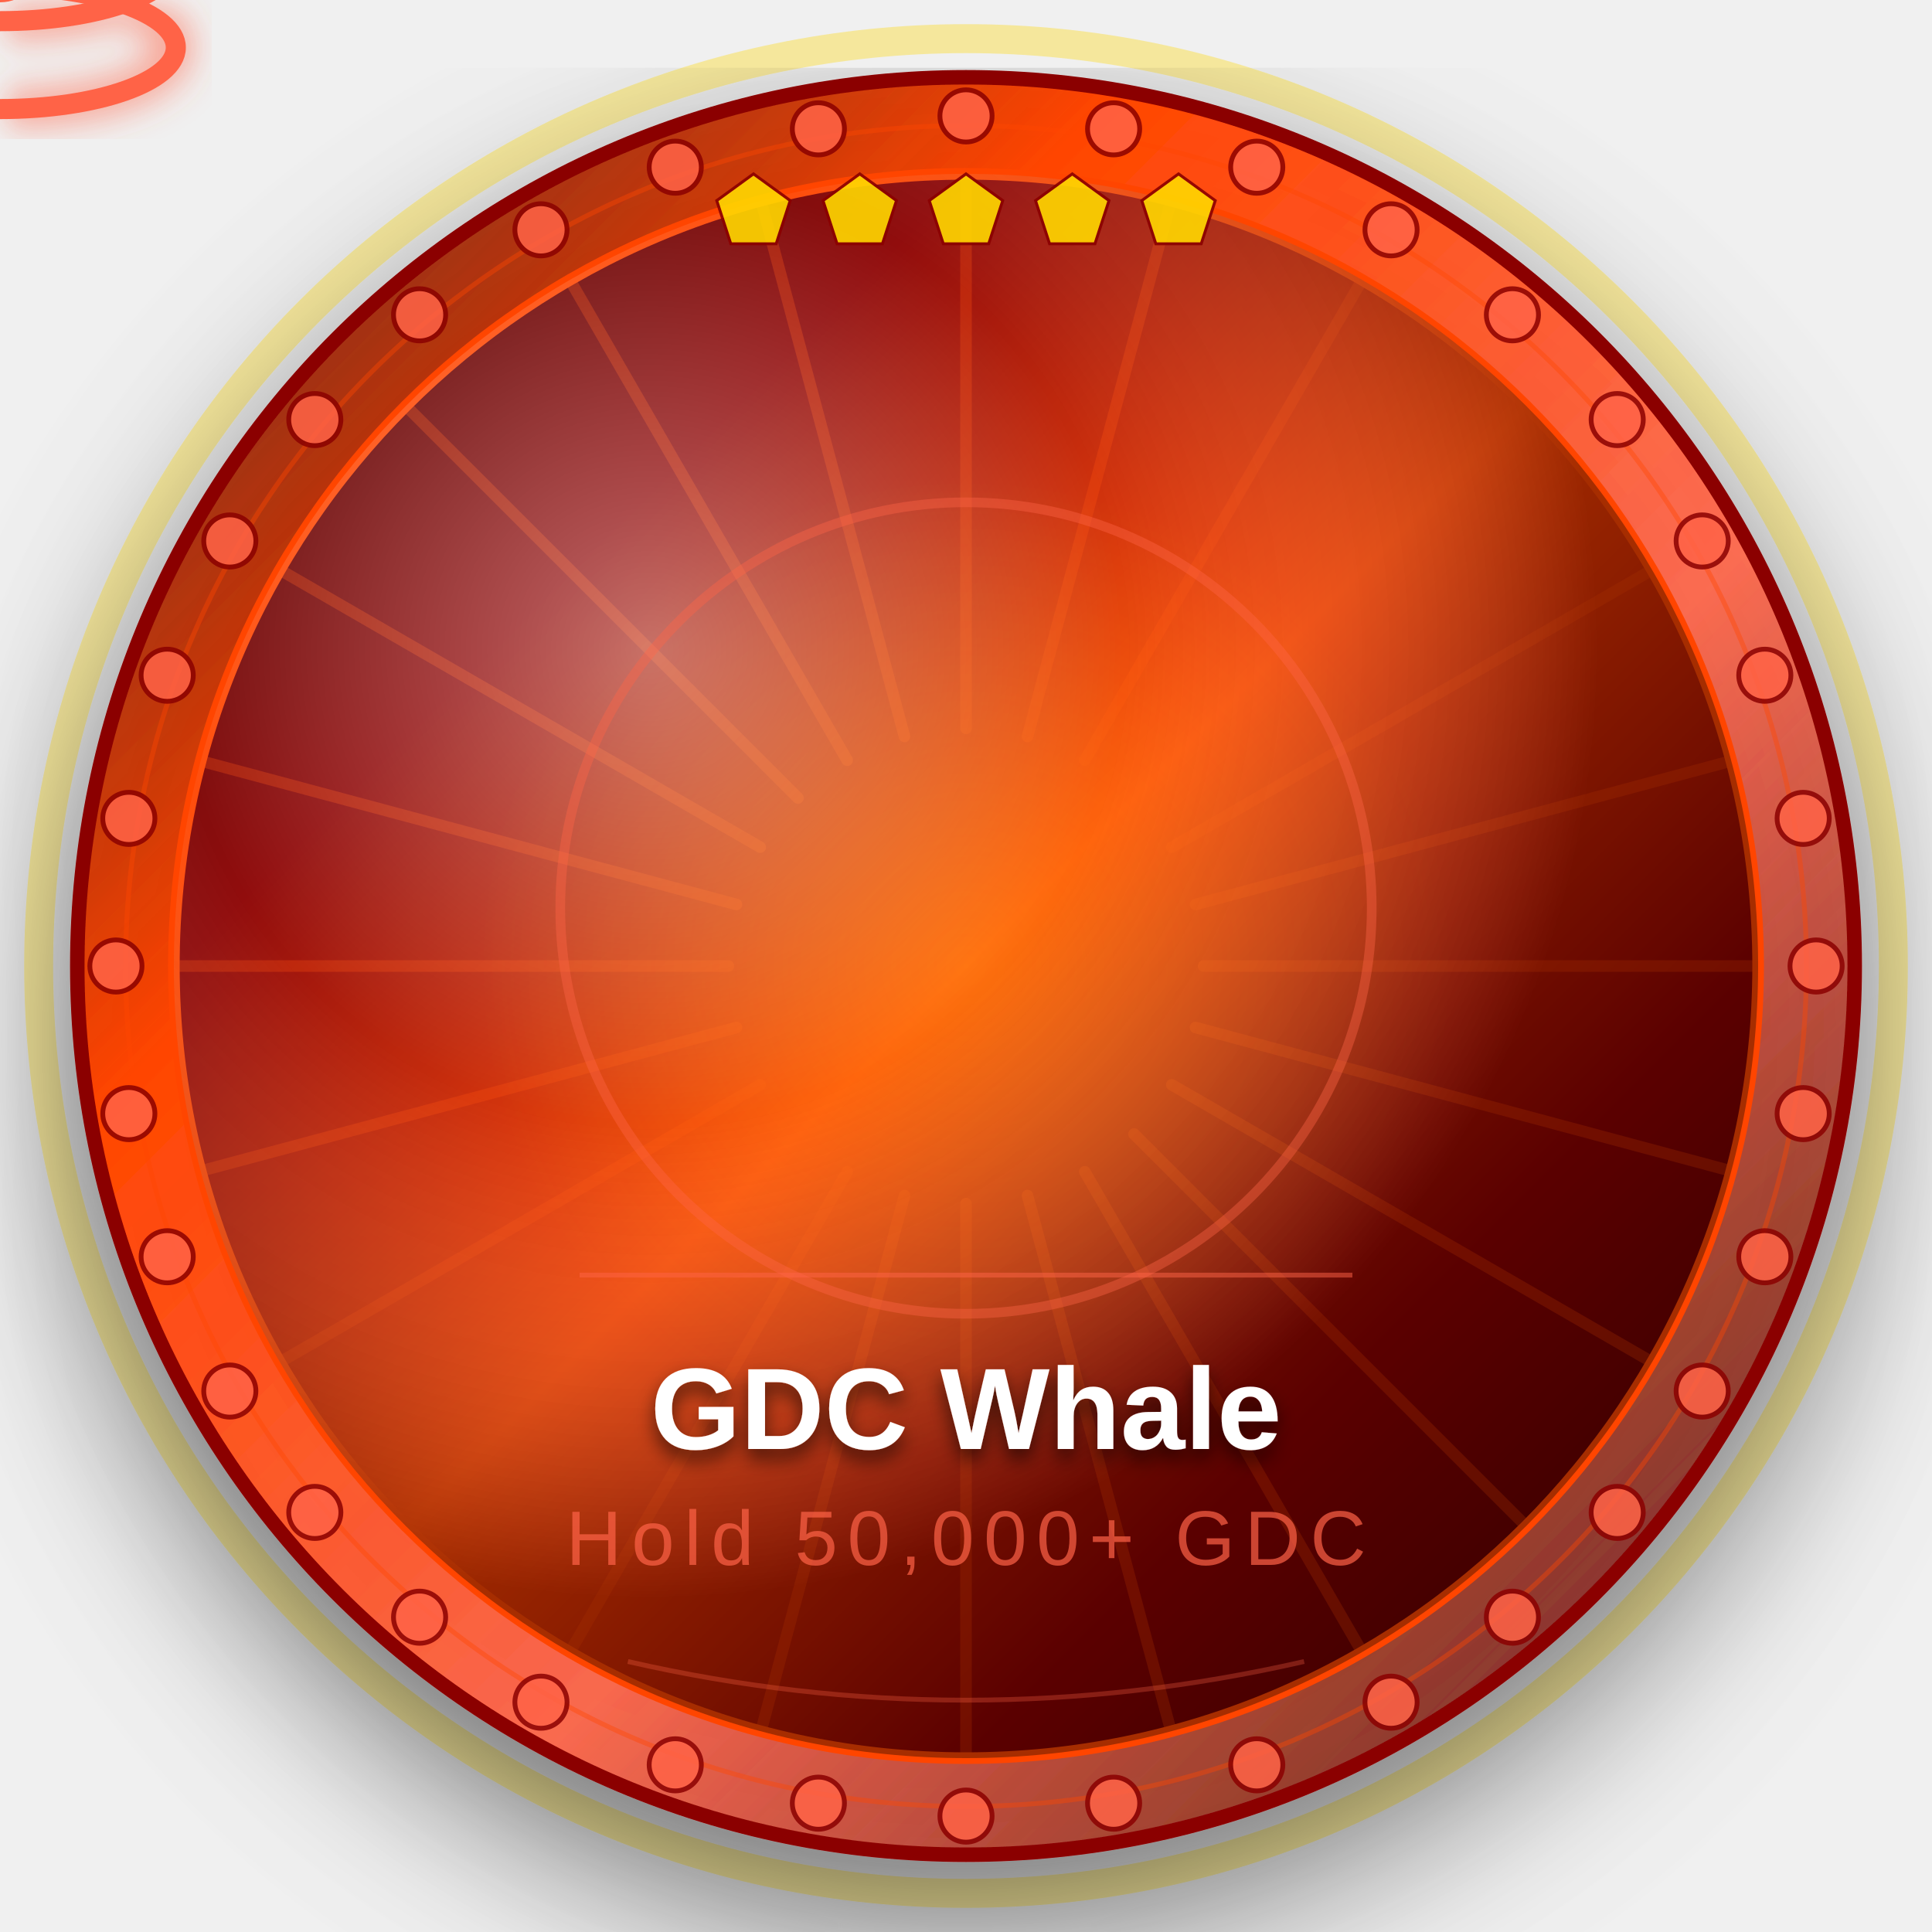
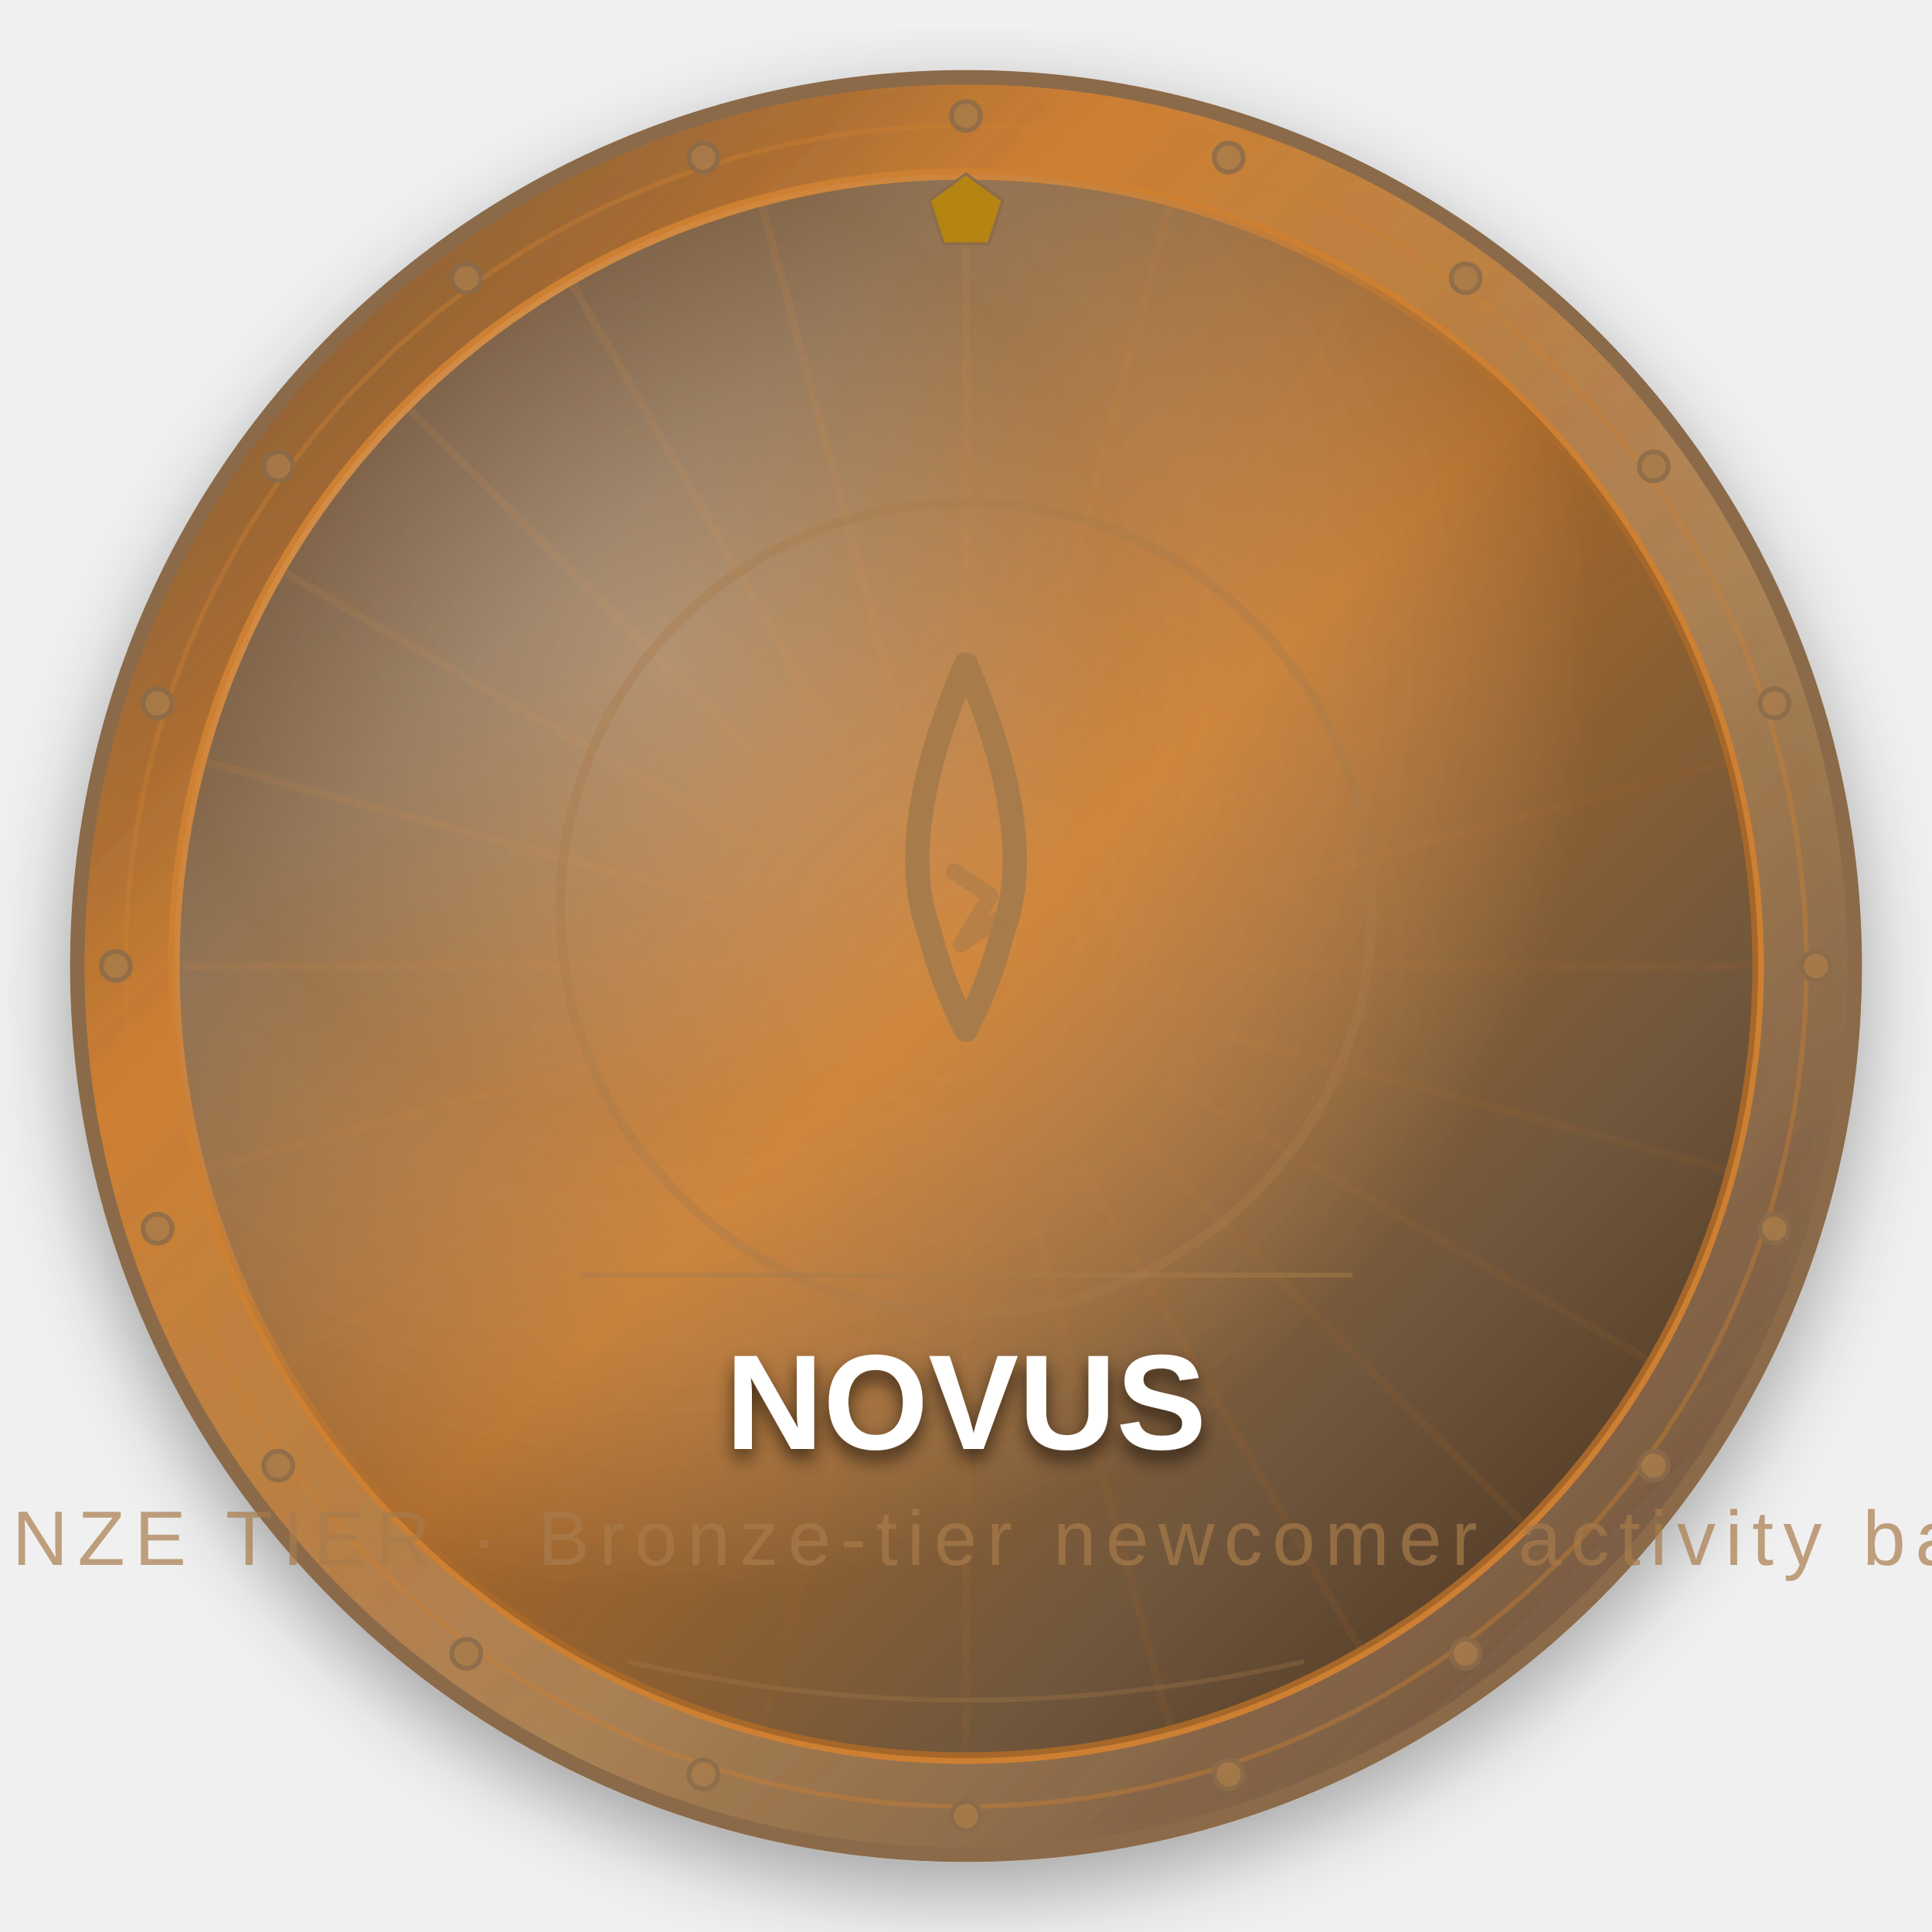
<svg xmlns="http://www.w3.org/2000/svg" viewBox="0 0 200 200" width="200" height="200">
  <defs>
-     <linearGradient id="bg10" x1="0%" y1="0%" x2="100%" y2="100%">
-       <stop offset="0%" style="stop-color:#3A0000" />
-       <stop offset="25%" style="stop-color:#8B0000" />
-       <stop offset="50%" style="stop-color:#FF4500" />
-       <stop offset="75%" style="stop-color:#8B0000" />
-       <stop offset="100%" style="stop-color:#3A0000" />
+     <linearGradient id="b10" x1="0%" y1="0%" x2="100%" y2="100%">
+       <stop offset="0%" stop-color="#4A2F1A" />
+       <stop offset="25%" stop-color="#8B6B4A" />
+       <stop offset="50%" stop-color="#CD7F32" />
+       <stop offset="75%" stop-color="#8B6B4A" />
+       <stop offset="100%" stop-color="#4A2F1A" />
    </linearGradient>
-     <linearGradient id="ring10" x1="0%" y1="0%" x2="100%" y2="100%">
-       <stop offset="0%" style="stop-color:#3A0000;stop-opacity:0.8" />
-       <stop offset="30%" style="stop-color:#FF4500;stop-opacity:1" />
-       <stop offset="60%" style="stop-color:#FF6347;stop-opacity:0.9" />
-       <stop offset="100%" style="stop-color:#3A0000;stop-opacity:0.8" />
+     <linearGradient id="r10" x1="0%" y1="0%" x2="100%" y2="100%">
+       <stop offset="0%" stop-color="#4A2F1A" stop-opacity="0.8" />
+       <stop offset="30%" stop-color="#CD7F32" stop-opacity="1" />
+       <stop offset="60%" stop-color="#A87B4A" stop-opacity="0.9" />
+       <stop offset="100%" stop-color="#4A2F1A" stop-opacity="0.8" />
    </linearGradient>
-     <radialGradient id="shine10" cx="30%" cy="30%" r="60%">
-       <stop offset="0%" style="stop-color:#fff;stop-opacity:0.4" />
-       <stop offset="50%" style="stop-color:#fff;stop-opacity:0.05" />
-       <stop offset="100%" style="stop-color:#000;stop-opacity:0.35" />
+     <radialGradient id="s10" cx="30%" cy="30%" r="60%">
+       <stop offset="0%" stop-color="#fff" stop-opacity="0.24" />
+       <stop offset="50%" stop-color="#fff" stop-opacity="0.05" />
+       <stop offset="100%" stop-color="#000" stop-opacity="0.19" />
    </radialGradient>
-     <radialGradient id="core10" cx="50%" cy="50%" r="50%">
-       <stop offset="0%" style="stop-color:#FFD700;stop-opacity:0.25" />
-       <stop offset="100%" style="stop-color:#FFD700;stop-opacity:0" />
+     <radialGradient id="c10" cx="50%" cy="50%" r="50%">
+       <stop offset="0%" stop-color="#CD7F32" stop-opacity="0.12" />
+       <stop offset="100%" stop-color="#CD7F32" stop-opacity="0" />
    </radialGradient>
-     <filter id="shadow10" x="-30%" y="-30%" width="160%" height="160%">
-       <feDropShadow dx="0" dy="7" stdDeviation="8" flood-color="#000" flood-opacity="0.55" />
-     </filter>
-     <filter id="ig10">
-       <feGaussianBlur stdDeviation="2" result="b" />
-       <feMerge>
-         <feMergeNode in="b" />
-         <feMergeNode in="SourceGraphic" />
-       </feMerge>
+     <filter id="sh10" x="-30%" y="-30%" width="160%" height="160%">
+       <feDropShadow dx="0" dy="3" stdDeviation="4" flood-color="#000" flood-opacity="0.35" />
    </filter>
  </defs>
-   <circle cx="100" cy="100" r="96" fill="none" stroke="#FFD700" stroke-width="3" opacity="0.35" filter="url(#shadow10)" />
-   <circle cx="100" cy="100" r="92" fill="url(#ring10)" stroke="#8B0000" stroke-width="1.5" filter="url(#shadow10)" />
-   <circle cx="100" cy="100" r="87" fill="none" stroke="#FF4500" stroke-width="0.5" opacity="0.4" />
-   <circle cx="100" cy="100" r="82" fill="url(#bg10)" stroke="#FF4500" stroke-width="1.2" />
-   <line x1="124.6" y1="100" x2="182" y2="100" stroke="#FF4500" stroke-width="1.2" opacity="0.3" stroke-linecap="round" />
-   <line x1="123.762" y1="106.367" x2="179.206" y2="121.223" stroke="#FF4500" stroke-width="1.2" opacity="0.3" stroke-linecap="round" />
-   <line x1="121.304" y1="112.3" x2="171.014" y2="141" stroke="#FF4500" stroke-width="1.2" opacity="0.3" stroke-linecap="round" />
-   <line x1="117.395" y1="117.395" x2="157.983" y2="157.983" stroke="#FF4500" stroke-width="1.2" opacity="0.3" stroke-linecap="round" />
-   <line x1="112.3" y1="121.304" x2="141" y2="171.014" stroke="#FF4500" stroke-width="1.2" opacity="0.3" stroke-linecap="round" />
-   <line x1="106.367" y1="123.762" x2="121.223" y2="179.206" stroke="#FF4500" stroke-width="1.2" opacity="0.3" stroke-linecap="round" />
-   <line x1="100" y1="124.6" x2="100" y2="182" stroke="#FF4500" stroke-width="1.2" opacity="0.3" stroke-linecap="round" />
-   <line x1="93.633" y1="123.762" x2="78.777" y2="179.206" stroke="#FF4500" stroke-width="1.2" opacity="0.3" stroke-linecap="round" />
-   <line x1="87.7" y1="121.304" x2="59" y2="171.014" stroke="#FF4500" stroke-width="1.2" opacity="0.3" stroke-linecap="round" />
-   <line x1="82.605" y1="117.395" x2="42.017" y2="157.983" stroke="#FF4500" stroke-width="1.2" opacity="0.3" stroke-linecap="round" />
-   <line x1="78.696" y1="112.3" x2="28.986" y2="141" stroke="#FF4500" stroke-width="1.2" opacity="0.3" stroke-linecap="round" />
-   <line x1="76.238" y1="106.367" x2="20.794" y2="121.223" stroke="#FF4500" stroke-width="1.2" opacity="0.3" stroke-linecap="round" />
-   <line x1="75.4" y1="100" x2="18" y2="100" stroke="#FF4500" stroke-width="1.2" opacity="0.3" stroke-linecap="round" />
-   <line x1="76.238" y1="93.633" x2="20.794" y2="78.777" stroke="#FF4500" stroke-width="1.2" opacity="0.3" stroke-linecap="round" />
-   <line x1="78.696" y1="87.7" x2="28.986" y2="59" stroke="#FF4500" stroke-width="1.2" opacity="0.3" stroke-linecap="round" />
-   <line x1="82.605" y1="82.605" x2="42.017" y2="42.017" stroke="#FF4500" stroke-width="1.2" opacity="0.3" stroke-linecap="round" />
-   <line x1="87.7" y1="78.696" x2="59" y2="28.986" stroke="#FF4500" stroke-width="1.2" opacity="0.3" stroke-linecap="round" />
-   <line x1="93.633" y1="76.238" x2="78.777" y2="20.794" stroke="#FF4500" stroke-width="1.2" opacity="0.3" stroke-linecap="round" />
-   <line x1="100" y1="75.4" x2="100" y2="18" stroke="#FF4500" stroke-width="1.2" opacity="0.3" stroke-linecap="round" />
-   <line x1="106.367" y1="76.238" x2="121.223" y2="20.794" stroke="#FF4500" stroke-width="1.2" opacity="0.3" stroke-linecap="round" />
-   <line x1="112.3" y1="78.696" x2="141" y2="28.986" stroke="#FF4500" stroke-width="1.2" opacity="0.3" stroke-linecap="round" />
-   <line x1="117.395" y1="82.605" x2="157.983" y2="42.017" stroke="#FF4500" stroke-width="1.2" opacity="0.3" stroke-linecap="round" />
-   <line x1="121.304" y1="87.7" x2="171.014" y2="59" stroke="#FF4500" stroke-width="1.2" opacity="0.3" stroke-linecap="round" />
-   <line x1="123.762" y1="93.633" x2="179.206" y2="78.777" stroke="#FF4500" stroke-width="1.2" opacity="0.3" stroke-linecap="round" />
-   <circle cx="100" cy="100" r="50" fill="url(#core10)" />
-   <circle cx="100" cy="100" r="82" fill="url(#shine10)" />
-   <circle cx="100" cy="12" r="2.7" fill="#FF6347" stroke="#8B0000" stroke-width="0.5" opacity="0.85" />
-   <circle cx="115.281" cy="13.337" r="2.7" fill="#FF6347" stroke="#8B0000" stroke-width="0.5" opacity="0.85" />
-   <circle cx="130.098" cy="17.307" r="2.7" fill="#FF6347" stroke="#8B0000" stroke-width="0.5" opacity="0.85" />
-   <circle cx="144" cy="23.79" r="2.7" fill="#FF6347" stroke="#8B0000" stroke-width="0.5" opacity="0.85" />
-   <circle cx="156.565" cy="32.588" r="2.7" fill="#FF6347" stroke="#8B0000" stroke-width="0.5" opacity="0.85" />
-   <circle cx="167.412" cy="43.435" r="2.7" fill="#FF6347" stroke="#8B0000" stroke-width="0.5" opacity="0.85" />
-   <circle cx="176.21" cy="56" r="2.7" fill="#FF6347" stroke="#8B0000" stroke-width="0.5" opacity="0.85" />
-   <circle cx="182.693" cy="69.902" r="2.7" fill="#FF6347" stroke="#8B0000" stroke-width="0.5" opacity="0.85" />
-   <circle cx="186.663" cy="84.719" r="2.7" fill="#FF6347" stroke="#8B0000" stroke-width="0.5" opacity="0.85" />
-   <circle cx="188" cy="100" r="2.7" fill="#FF6347" stroke="#8B0000" stroke-width="0.5" opacity="0.85" />
-   <circle cx="186.663" cy="115.281" r="2.7" fill="#FF6347" stroke="#8B0000" stroke-width="0.5" opacity="0.85" />
-   <circle cx="182.693" cy="130.098" r="2.7" fill="#FF6347" stroke="#8B0000" stroke-width="0.5" opacity="0.85" />
-   <circle cx="176.21" cy="144" r="2.7" fill="#FF6347" stroke="#8B0000" stroke-width="0.5" opacity="0.85" />
-   <circle cx="167.412" cy="156.565" r="2.7" fill="#FF6347" stroke="#8B0000" stroke-width="0.5" opacity="0.85" />
-   <circle cx="156.565" cy="167.412" r="2.7" fill="#FF6347" stroke="#8B0000" stroke-width="0.5" opacity="0.85" />
-   <circle cx="144" cy="176.21" r="2.7" fill="#FF6347" stroke="#8B0000" stroke-width="0.5" opacity="0.85" />
-   <circle cx="130.098" cy="182.693" r="2.7" fill="#FF6347" stroke="#8B0000" stroke-width="0.5" opacity="0.85" />
-   <circle cx="115.281" cy="186.663" r="2.7" fill="#FF6347" stroke="#8B0000" stroke-width="0.5" opacity="0.85" />
-   <circle cx="100" cy="188" r="2.7" fill="#FF6347" stroke="#8B0000" stroke-width="0.5" opacity="0.85" />
-   <circle cx="84.719" cy="186.663" r="2.7" fill="#FF6347" stroke="#8B0000" stroke-width="0.5" opacity="0.85" />
-   <circle cx="69.902" cy="182.693" r="2.7" fill="#FF6347" stroke="#8B0000" stroke-width="0.5" opacity="0.85" />
-   <circle cx="56" cy="176.21" r="2.7" fill="#FF6347" stroke="#8B0000" stroke-width="0.5" opacity="0.85" />
-   <circle cx="43.435" cy="167.412" r="2.7" fill="#FF6347" stroke="#8B0000" stroke-width="0.5" opacity="0.85" />
-   <circle cx="32.588" cy="156.565" r="2.7" fill="#FF6347" stroke="#8B0000" stroke-width="0.5" opacity="0.85" />
-   <circle cx="23.79" cy="144" r="2.7" fill="#FF6347" stroke="#8B0000" stroke-width="0.5" opacity="0.85" />
-   <circle cx="17.307" cy="130.098" r="2.7" fill="#FF6347" stroke="#8B0000" stroke-width="0.5" opacity="0.85" />
-   <circle cx="13.337" cy="115.281" r="2.7" fill="#FF6347" stroke="#8B0000" stroke-width="0.5" opacity="0.85" />
-   <circle cx="12" cy="100" r="2.7" fill="#FF6347" stroke="#8B0000" stroke-width="0.5" opacity="0.85" />
-   <circle cx="13.337" cy="84.719" r="2.7" fill="#FF6347" stroke="#8B0000" stroke-width="0.5" opacity="0.85" />
-   <circle cx="17.307" cy="69.902" r="2.7" fill="#FF6347" stroke="#8B0000" stroke-width="0.5" opacity="0.85" />
-   <circle cx="23.79" cy="56" r="2.7" fill="#FF6347" stroke="#8B0000" stroke-width="0.5" opacity="0.85" />
-   <circle cx="32.588" cy="43.435" r="2.7" fill="#FF6347" stroke="#8B0000" stroke-width="0.5" opacity="0.85" />
-   <circle cx="43.435" cy="32.588" r="2.7" fill="#FF6347" stroke="#8B0000" stroke-width="0.5" opacity="0.85" />
-   <circle cx="56" cy="23.79" r="2.7" fill="#FF6347" stroke="#8B0000" stroke-width="0.5" opacity="0.85" />
-   <circle cx="69.902" cy="17.307" r="2.7" fill="#FF6347" stroke="#8B0000" stroke-width="0.5" opacity="0.85" />
-   <circle cx="84.719" cy="13.337" r="2.7" fill="#FF6347" stroke="#8B0000" stroke-width="0.5" opacity="0.85" />
-   <polygon points="78,18 81.804,20.764 80.351,25.236 75.649,25.236 74.196,20.764" fill="#FFD700" stroke="#8B0000" stroke-width="0.3" opacity="0.9" />
-   <polygon points="89,18 92.804,20.764 91.351,25.236 86.649,25.236 85.196,20.764" fill="#FFD700" stroke="#8B0000" stroke-width="0.3" opacity="0.9" />
-   <polygon points="100,18 103.804,20.764 102.351,25.236 97.649,25.236 96.196,20.764" fill="#FFD700" stroke="#8B0000" stroke-width="0.3" opacity="0.9" />
-   <polygon points="111,18 114.804,20.764 113.351,25.236 108.649,25.236 107.196,20.764" fill="#FFD700" stroke="#8B0000" stroke-width="0.3" opacity="0.9" />
-   <polygon points="122,18 125.804,20.764 124.351,25.236 119.649,25.236 118.196,20.764" fill="#FFD700" stroke="#8B0000" stroke-width="0.3" opacity="0.9" />
-   <circle cx="100" cy="94" r="42" fill="none" stroke="#FF6347" stroke-width="1" opacity="0.4" />
-   <g filter="url(#ig10)">
-     <g transform="translate(0,-6)">
-       <ellipse cx="0" cy="-7.28" rx="18.2" ry="6.37" fill="none" stroke="#FF6347" stroke-width="2.08" />
-       <ellipse cx="0" cy="1.82" rx="18.2" ry="6.37" fill="none" stroke="#FF6347" stroke-width="2.08" />
-       <ellipse cx="0" cy="10.92" rx="18.2" ry="6.37" fill="none" stroke="#FF6347" stroke-width="2.08" />
-       <circle cx="0" cy="1.82" r="3.64" fill="none" stroke="#FF6347" stroke-width="1.56" />
-       <text x="0" y="3.094" text-anchor="middle" font-size="4.55" fill="#FF6347" font-weight="bold" font-family="Arial">$</text>
+   <circle cx="100" cy="100" r="92" fill="url(#r10)" stroke="#8B6B4A" stroke-width="1.5" filter="url(#sh10)" />
+   <circle cx="100" cy="100" r="87" fill="none" stroke="#CD7F32" stroke-width="0.5" opacity="0.4" />
+   <circle cx="100" cy="100" r="82" fill="url(#b10)" stroke="#CD7F32" stroke-width="1.2" />
+   <line x1="124.6" y1="100" x2="182" y2="100" stroke="#CD7F32" stroke-width="0.8" opacity="0.14" stroke-linecap="round" />
+   <line x1="123.762" y1="106.367" x2="179.206" y2="121.223" stroke="#CD7F32" stroke-width="0.8" opacity="0.14" stroke-linecap="round" />
+   <line x1="121.304" y1="112.3" x2="171.014" y2="141" stroke="#CD7F32" stroke-width="0.8" opacity="0.14" stroke-linecap="round" />
+   <line x1="117.395" y1="117.395" x2="157.983" y2="157.983" stroke="#CD7F32" stroke-width="0.8" opacity="0.14" stroke-linecap="round" />
+   <line x1="112.3" y1="121.304" x2="141" y2="171.014" stroke="#CD7F32" stroke-width="0.8" opacity="0.14" stroke-linecap="round" />
+   <line x1="106.367" y1="123.762" x2="121.223" y2="179.206" stroke="#CD7F32" stroke-width="0.8" opacity="0.14" stroke-linecap="round" />
+   <line x1="100" y1="124.6" x2="100" y2="182" stroke="#CD7F32" stroke-width="0.8" opacity="0.14" stroke-linecap="round" />
+   <line x1="93.633" y1="123.762" x2="78.777" y2="179.206" stroke="#CD7F32" stroke-width="0.8" opacity="0.14" stroke-linecap="round" />
+   <line x1="87.7" y1="121.304" x2="59" y2="171.014" stroke="#CD7F32" stroke-width="0.8" opacity="0.14" stroke-linecap="round" />
+   <line x1="82.605" y1="117.395" x2="42.017" y2="157.983" stroke="#CD7F32" stroke-width="0.8" opacity="0.14" stroke-linecap="round" />
+   <line x1="78.696" y1="112.3" x2="28.986" y2="141" stroke="#CD7F32" stroke-width="0.8" opacity="0.14" stroke-linecap="round" />
+   <line x1="76.238" y1="106.367" x2="20.794" y2="121.223" stroke="#CD7F32" stroke-width="0.8" opacity="0.14" stroke-linecap="round" />
+   <line x1="75.4" y1="100" x2="18" y2="100" stroke="#CD7F32" stroke-width="0.8" opacity="0.14" stroke-linecap="round" />
+   <line x1="76.238" y1="93.633" x2="20.794" y2="78.777" stroke="#CD7F32" stroke-width="0.8" opacity="0.14" stroke-linecap="round" />
+   <line x1="78.696" y1="87.7" x2="28.986" y2="59" stroke="#CD7F32" stroke-width="0.8" opacity="0.14" stroke-linecap="round" />
+   <line x1="82.605" y1="82.605" x2="42.017" y2="42.017" stroke="#CD7F32" stroke-width="0.8" opacity="0.14" stroke-linecap="round" />
+   <line x1="87.7" y1="78.696" x2="59" y2="28.986" stroke="#CD7F32" stroke-width="0.8" opacity="0.14" stroke-linecap="round" />
+   <line x1="93.633" y1="76.238" x2="78.777" y2="20.794" stroke="#CD7F32" stroke-width="0.8" opacity="0.14" stroke-linecap="round" />
+   <line x1="100" y1="75.4" x2="100" y2="18" stroke="#CD7F32" stroke-width="0.8" opacity="0.14" stroke-linecap="round" />
+   <line x1="106.367" y1="76.238" x2="121.223" y2="20.794" stroke="#CD7F32" stroke-width="0.8" opacity="0.14" stroke-linecap="round" />
+   <line x1="112.3" y1="78.696" x2="141" y2="28.986" stroke="#CD7F32" stroke-width="0.8" opacity="0.14" stroke-linecap="round" />
+   <line x1="117.395" y1="82.605" x2="157.983" y2="42.017" stroke="#CD7F32" stroke-width="0.8" opacity="0.14" stroke-linecap="round" />
+   <line x1="121.304" y1="87.7" x2="171.014" y2="59" stroke="#CD7F32" stroke-width="0.8" opacity="0.14" stroke-linecap="round" />
+   <line x1="123.762" y1="93.633" x2="179.206" y2="78.777" stroke="#CD7F32" stroke-width="0.8" opacity="0.14" stroke-linecap="round" />
+   <circle cx="100" cy="100" r="50" fill="url(#c10)" />
+   <circle cx="100" cy="100" r="82" fill="url(#s10)" />
+   <circle cx="100" cy="12" r="1.5" fill="#A87B4A" stroke="#8B6B4A" stroke-width="0.5" opacity="0.85" />
+   <circle cx="127.193" cy="16.307" r="1.5" fill="#A87B4A" stroke="#8B6B4A" stroke-width="0.5" opacity="0.85" />
+   <circle cx="151.725" cy="28.807" r="1.5" fill="#A87B4A" stroke="#8B6B4A" stroke-width="0.5" opacity="0.85" />
+   <circle cx="171.193" cy="48.275" r="1.5" fill="#A87B4A" stroke="#8B6B4A" stroke-width="0.5" opacity="0.85" />
+   <circle cx="183.693" cy="72.807" r="1.5" fill="#A87B4A" stroke="#8B6B4A" stroke-width="0.5" opacity="0.85" />
+   <circle cx="188" cy="100" r="1.5" fill="#A87B4A" stroke="#8B6B4A" stroke-width="0.5" opacity="0.85" />
+   <circle cx="183.693" cy="127.193" r="1.5" fill="#A87B4A" stroke="#8B6B4A" stroke-width="0.5" opacity="0.85" />
+   <circle cx="171.193" cy="151.725" r="1.5" fill="#A87B4A" stroke="#8B6B4A" stroke-width="0.5" opacity="0.85" />
+   <circle cx="151.725" cy="171.193" r="1.5" fill="#A87B4A" stroke="#8B6B4A" stroke-width="0.5" opacity="0.85" />
+   <circle cx="127.193" cy="183.693" r="1.5" fill="#A87B4A" stroke="#8B6B4A" stroke-width="0.5" opacity="0.85" />
+   <circle cx="100" cy="188" r="1.5" fill="#A87B4A" stroke="#8B6B4A" stroke-width="0.5" opacity="0.85" />
+   <circle cx="72.807" cy="183.693" r="1.5" fill="#A87B4A" stroke="#8B6B4A" stroke-width="0.5" opacity="0.85" />
+   <circle cx="48.275" cy="171.193" r="1.5" fill="#A87B4A" stroke="#8B6B4A" stroke-width="0.5" opacity="0.85" />
+   <circle cx="28.807" cy="151.725" r="1.5" fill="#A87B4A" stroke="#8B6B4A" stroke-width="0.5" opacity="0.85" />
+   <circle cx="16.307" cy="127.193" r="1.5" fill="#A87B4A" stroke="#8B6B4A" stroke-width="0.5" opacity="0.85" />
+   <circle cx="12" cy="100" r="1.5" fill="#A87B4A" stroke="#8B6B4A" stroke-width="0.5" opacity="0.85" />
+   <circle cx="16.307" cy="72.807" r="1.5" fill="#A87B4A" stroke="#8B6B4A" stroke-width="0.5" opacity="0.85" />
+   <circle cx="28.807" cy="48.275" r="1.5" fill="#A87B4A" stroke="#8B6B4A" stroke-width="0.5" opacity="0.85" />
+   <circle cx="48.275" cy="28.807" r="1.5" fill="#A87B4A" stroke="#8B6B4A" stroke-width="0.5" opacity="0.85" />
+   <circle cx="72.807" cy="16.307" r="1.5" fill="#A87B4A" stroke="#8B6B4A" stroke-width="0.5" opacity="0.85" />
+   <polygon points="100,18 103.804,20.764 102.351,25.236 97.649,25.236 96.196,20.764" fill="#B8860B" stroke="#8B6B4A" stroke-width="0.3" opacity="0.9" />
+   <circle cx="100" cy="94" r="42" fill="none" stroke="#A87B4A" stroke-width="1" opacity="0.4" />
+   <g>
+     <g transform="translate(100,94)">
+       <path d="M0 -25.2 Q7.56 -7.56 3.78 2.52 Q2.52 7.56 0 12.6 Q-2.52 7.56 -3.78 2.52 Q-7.56 -7.56 0 -25.2Z" fill="none" stroke="#A87B4A" stroke-width="2.52" stroke-linejoin="round" />
+       <path d="M-1.26 -3.78 L2.52 -1.26 L-0.504 3.78 L3.024 1.26" fill="none" stroke="#A87B4A" stroke-width="1.68" stroke-linecap="round" stroke-linejoin="round" opacity="0.6" />
    </g>
  </g>
-   <line x1="60" y1="132" x2="140" y2="132" stroke="#FF6347" stroke-width="0.5" opacity="0.5" />
-   <text x="100" y="150" text-anchor="middle" font-size="12" font-weight="bold" fill="#fff" font-family="Arial,sans-serif" filter="drop-shadow(0 1px 1px rgba(0,0,0,0.6))">GDC Whale</text>
-   <text x="100" y="162" text-anchor="middle" font-size="8" fill="#FF6347" opacity="0.7" font-family="Arial,sans-serif" letter-spacing="1">Hold 50,000+ GDC</text>
-   <path d="M65 172 Q100 180 135 172" fill="none" stroke="#FF6347" stroke-width="0.5" opacity="0.3" />
+   <line x1="60" y1="132" x2="140" y2="132" stroke="#A87B4A" stroke-width="0.5" opacity="0.5" />
+   <text x="100" y="150" text-anchor="middle" font-size="14" font-weight="bold" fill="#fff" font-family="Arial,sans-serif" filter="drop-shadow(0 1px 1px rgba(0,0,0,0.6))">NOVUS</text>
+   <text x="100" y="162" text-anchor="middle" font-size="8" fill="#A87B4A" opacity="0.7" font-family="Arial,sans-serif" letter-spacing="1">BRONZE TIER · Bronze-tier newcomer activity badge</text>
+   <path d="M65 172 Q100 180 135 172" fill="none" stroke="#A87B4A" stroke-width="0.5" opacity="0.3" />
</svg>
